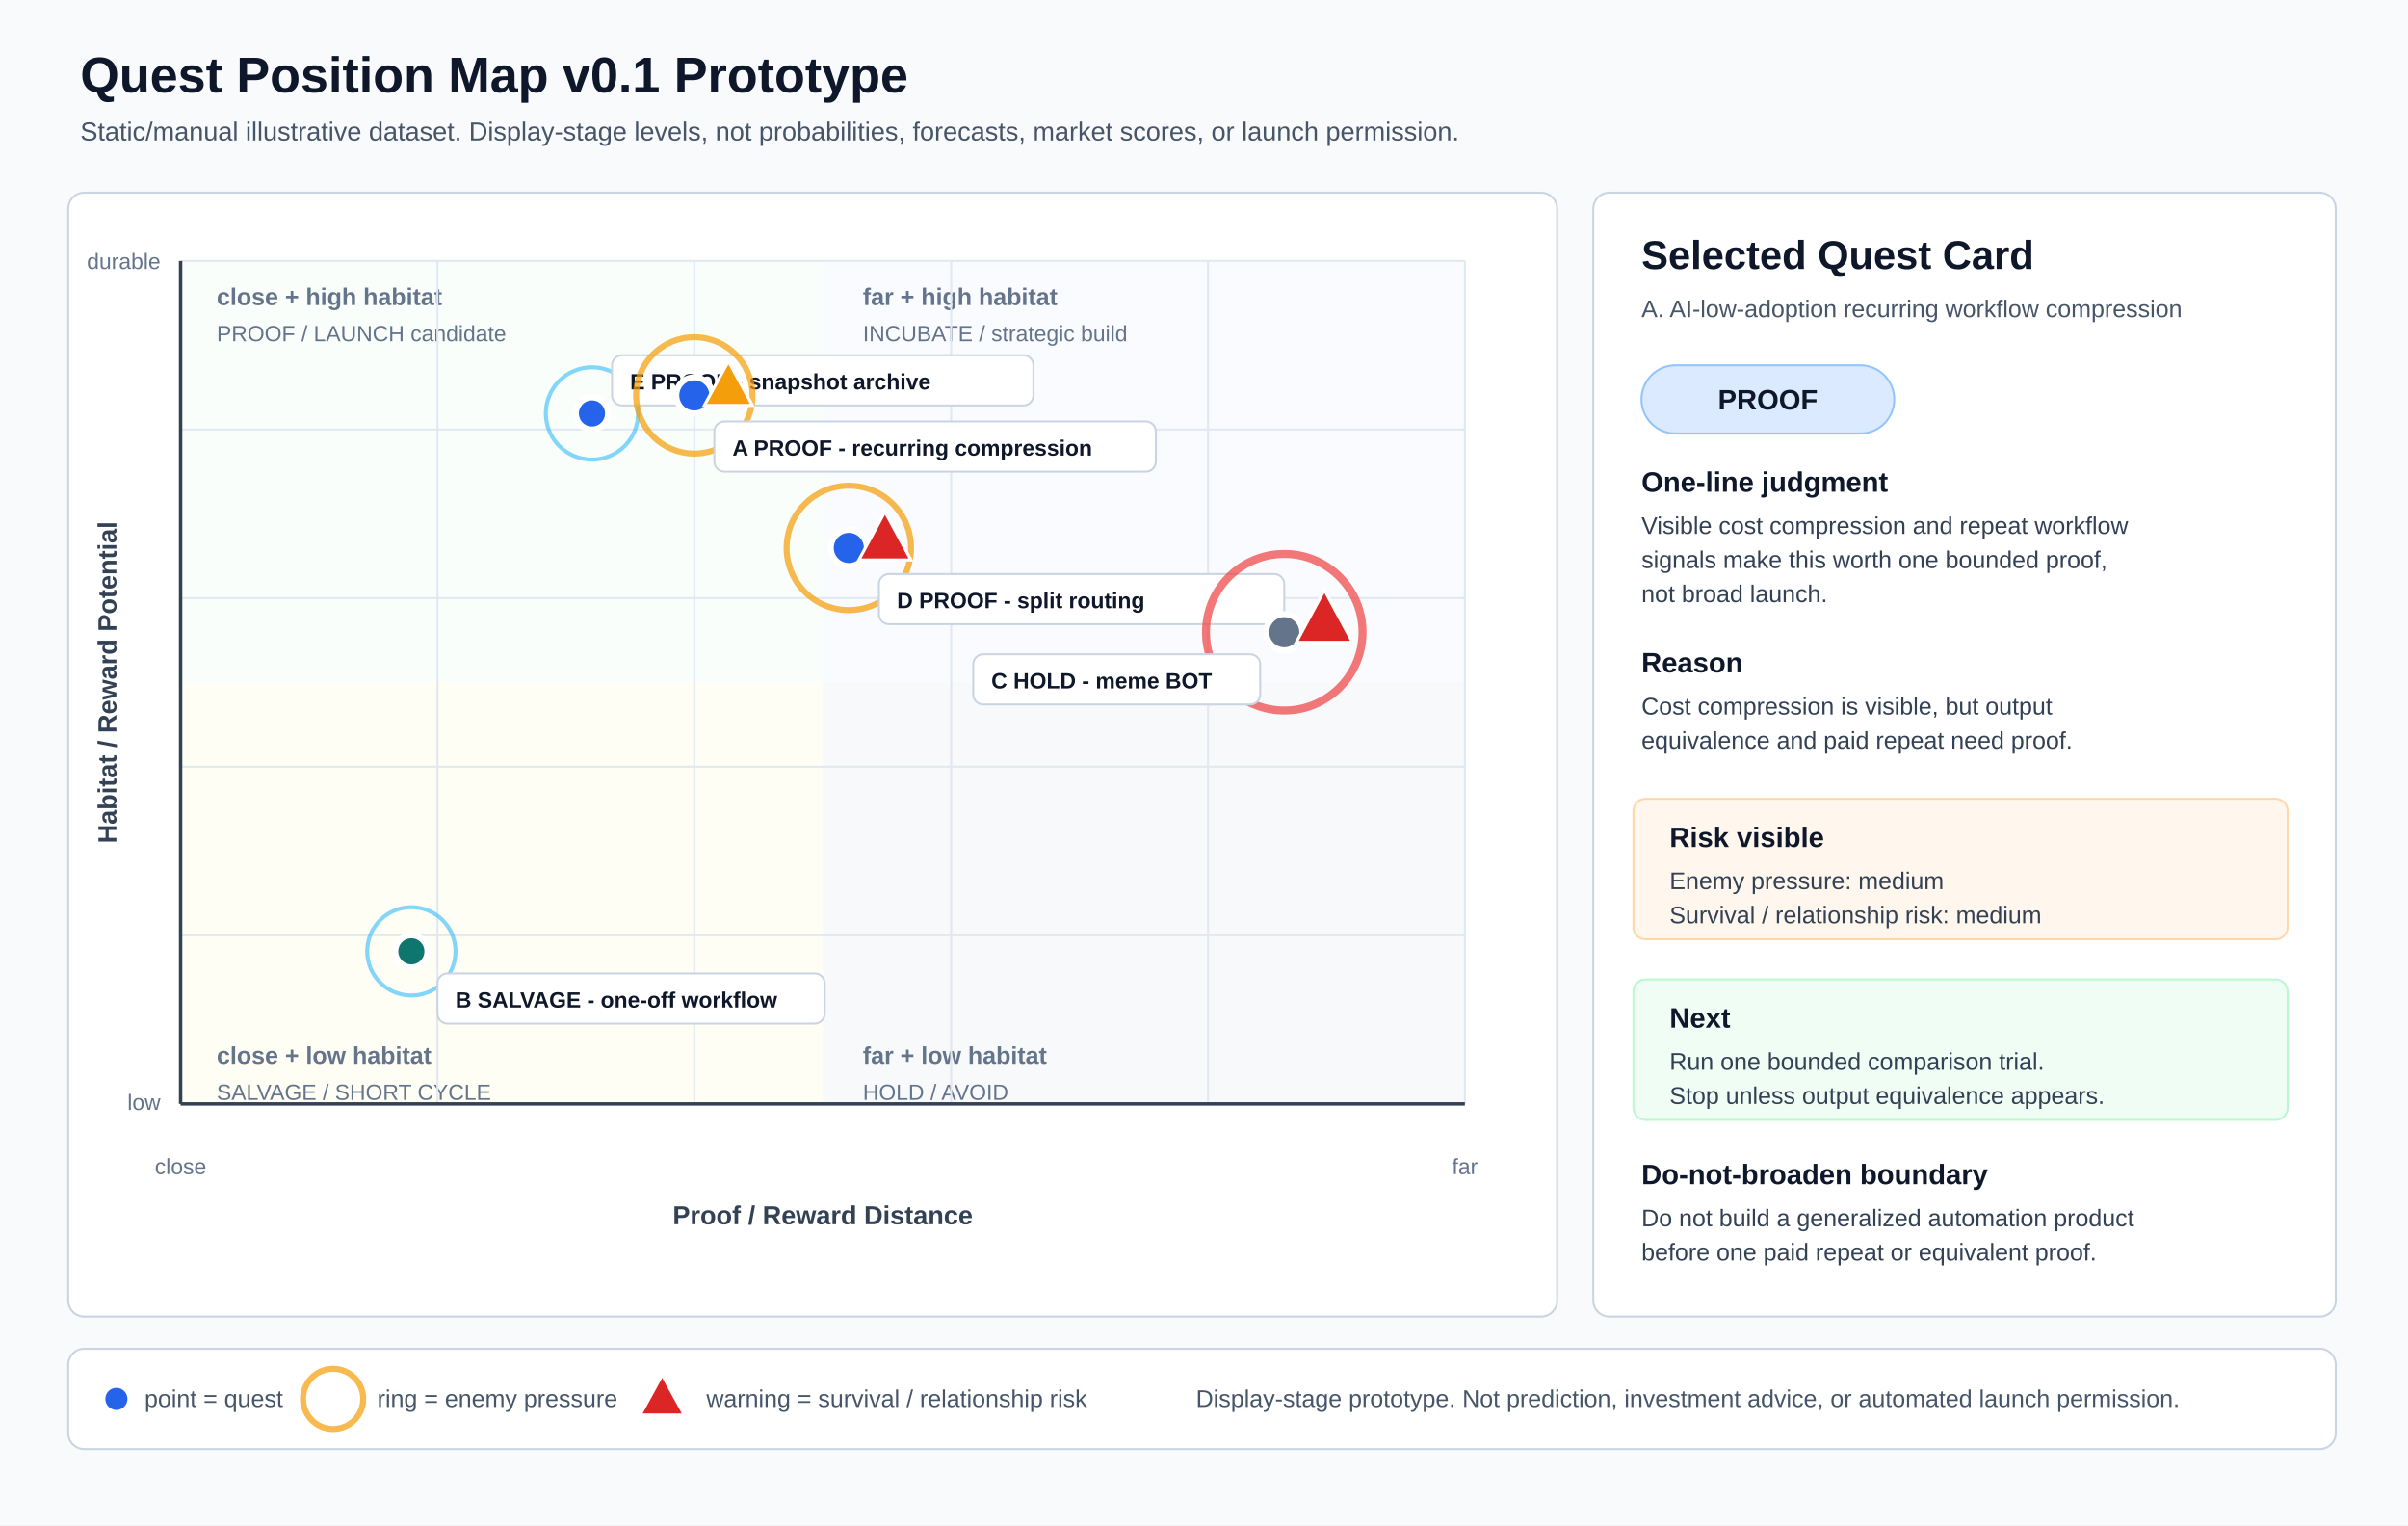
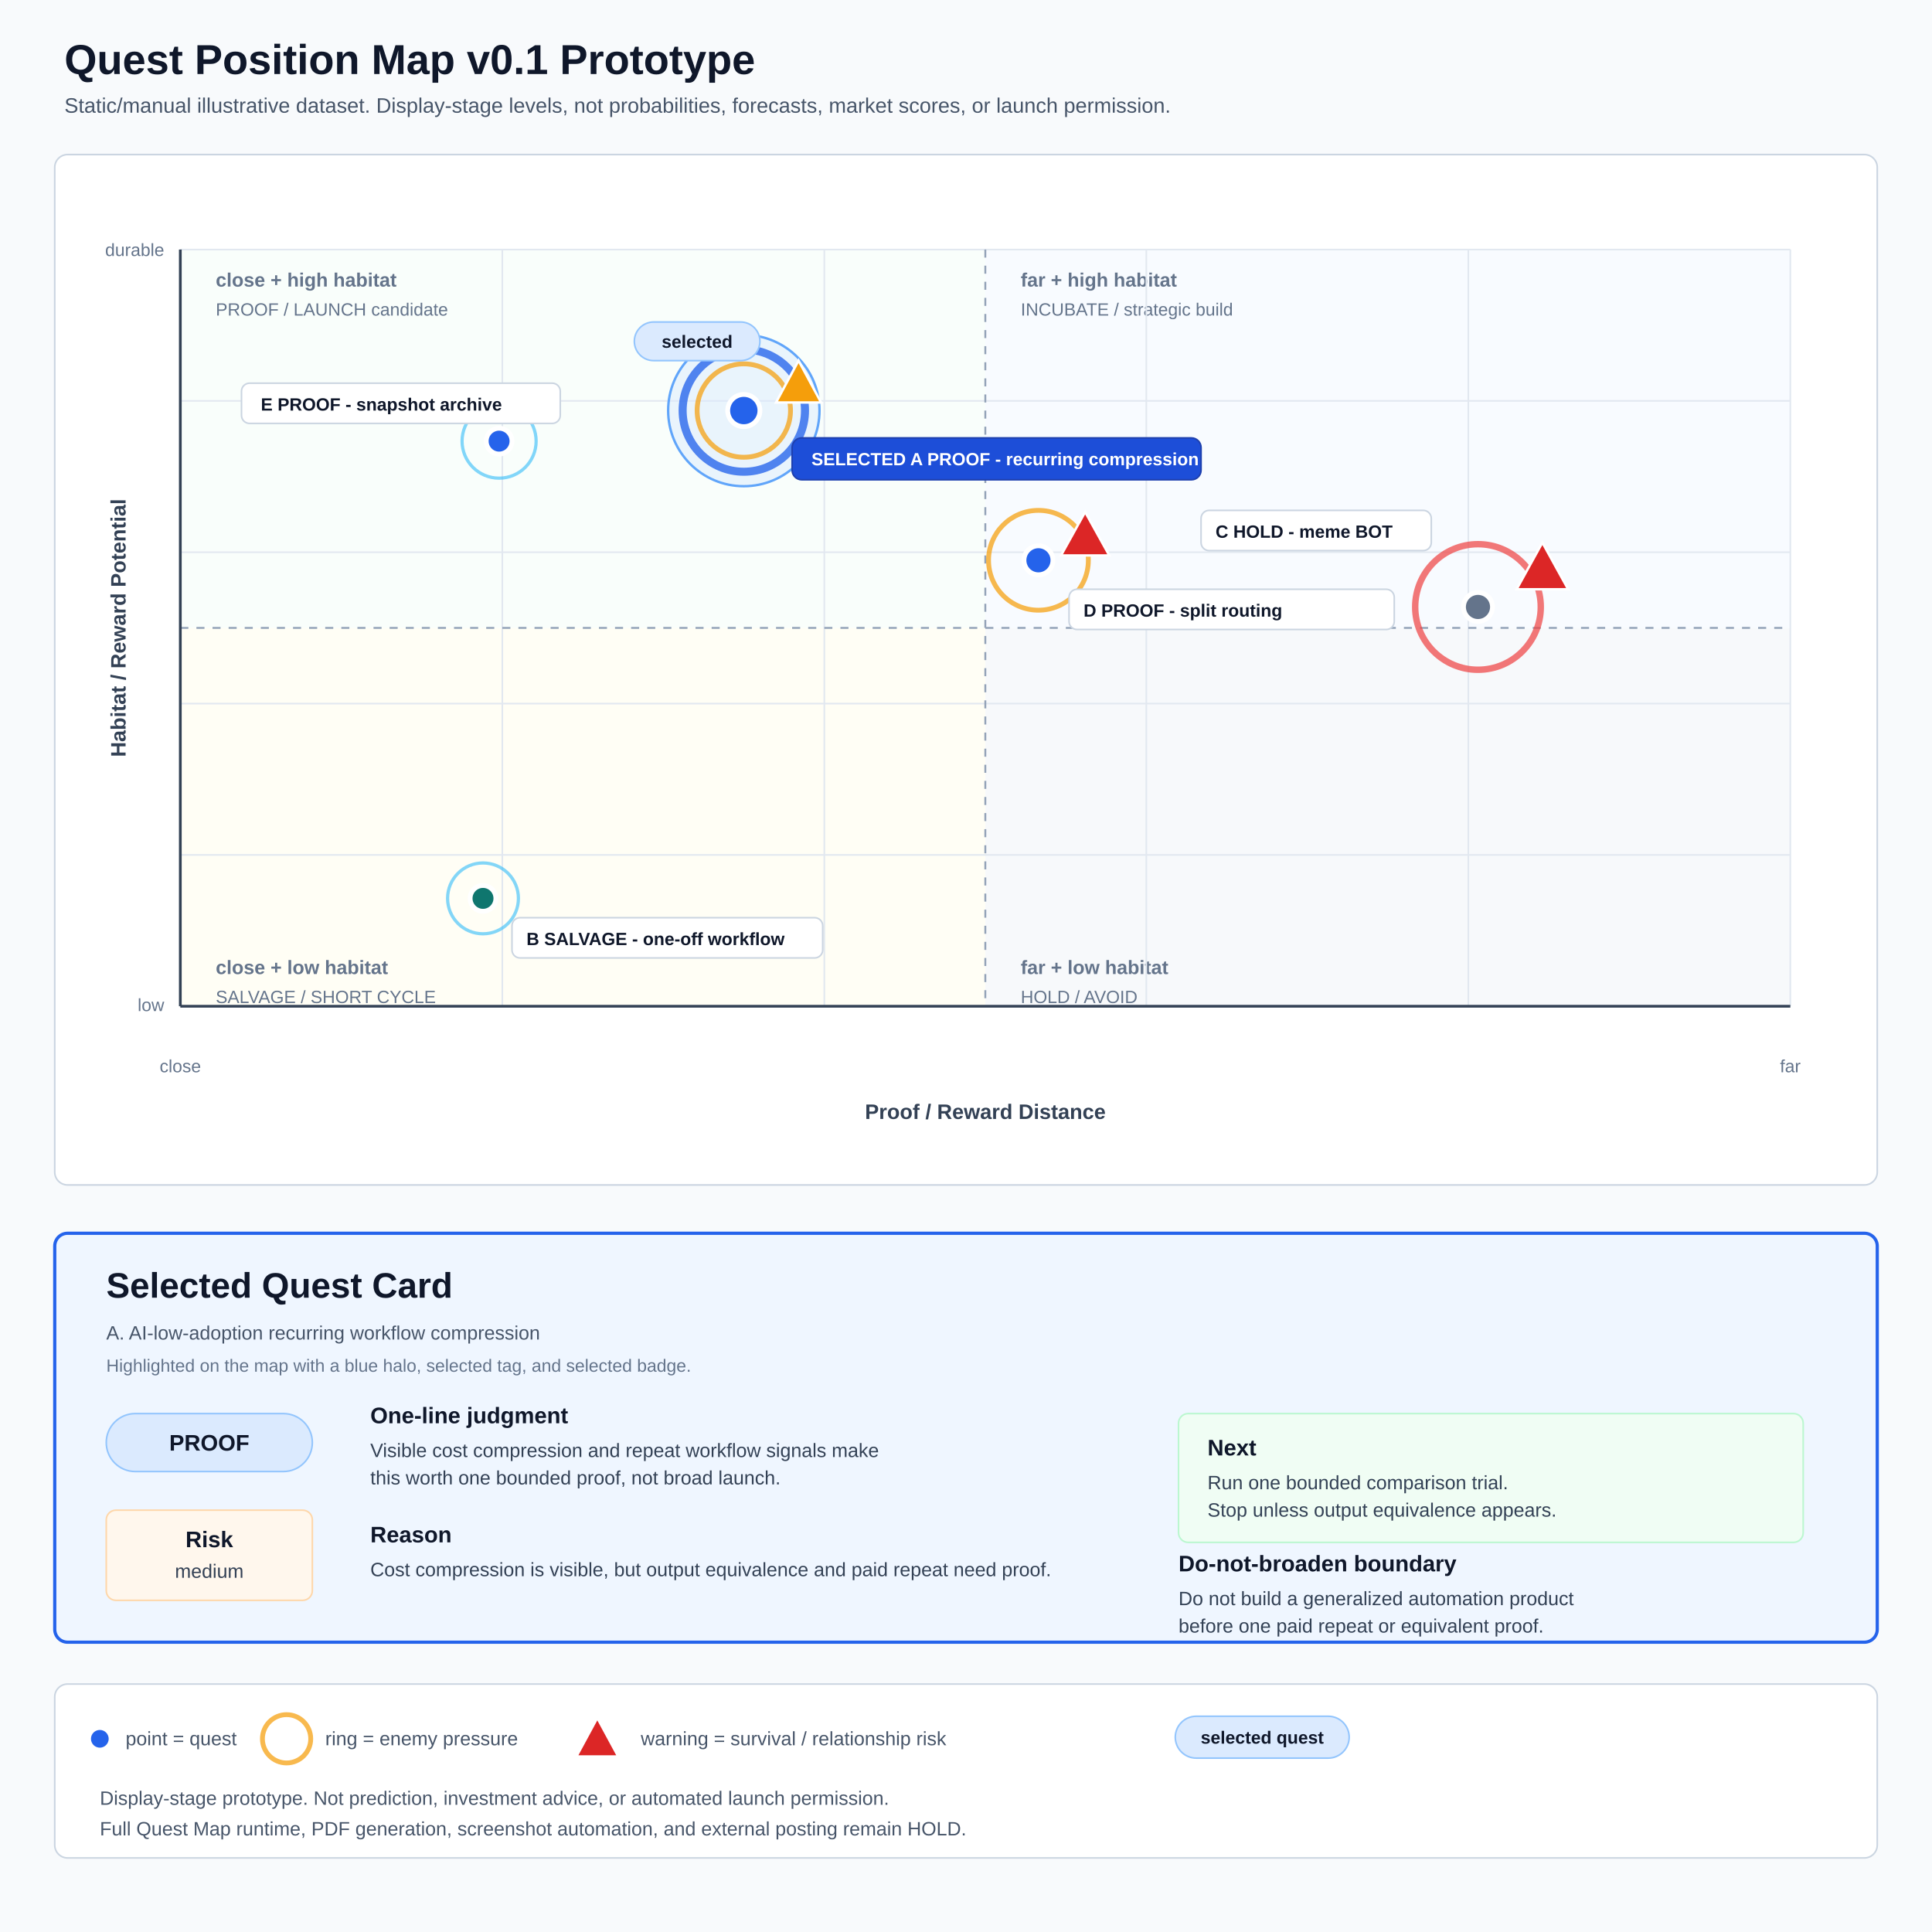
- <svg xmlns="http://www.w3.org/2000/svg" width="1200" height="760" viewBox="0 0 1200 760" role="img" aria-labelledby="title desc">
+ <svg xmlns="http://www.w3.org/2000/svg" width="1200" height="1200" viewBox="0 0 1200 1200" role="img" aria-labelledby="title desc">
  <style>
    .bg { fill: #f8fafc; }
    .panel { fill: #ffffff; stroke: #cbd5e1; stroke-width: 1; }
+     .selected-panel { fill: #eff6ff; stroke: #2563eb; stroke-width: 2; }
    .grid { stroke: #e2e8f0; stroke-width: 1; }
    .axis { stroke: #334155; stroke-width: 1.7; }
-     .title { fill: #0f172a; font-family: Arial, sans-serif; font-size: 25px; font-weight: 700; }
+     .midline { stroke: #94a3b8; stroke-width: 1.2; stroke-dasharray: 5 5; }
+     .title { fill: #0f172a; font-family: Arial, sans-serif; font-size: 26px; font-weight: 700; }
    .subtitle { fill: #475569; font-family: Arial, sans-serif; font-size: 13px; }
    .label { fill: #334155; font-family: Arial, sans-serif; font-size: 13px; font-weight: 700; }
    .small { fill: #475569; font-family: Arial, sans-serif; font-size: 12px; }
    .tiny { fill: #64748b; font-family: Arial, sans-serif; font-size: 11px; }
    .quad { fill: #64748b; font-family: Arial, sans-serif; font-size: 12px; font-weight: 700; }
    .ring-low { fill: none; stroke: #38bdf8; stroke-width: 2; stroke-opacity: 0.62; }
    .ring-med { fill: none; stroke: #f59e0b; stroke-width: 3; stroke-opacity: 0.72; }
    .ring-high { fill: none; stroke: #ef4444; stroke-width: 4; stroke-opacity: 0.72; }
+     .selected-halo { fill: none; stroke: #2563eb; stroke-width: 5; stroke-opacity: 0.78; }
+     .selected-glow { fill: #dbeafe; fill-opacity: 0.5; stroke: #60a5fa; stroke-width: 1.5; }
    .point { stroke: #ffffff; stroke-width: 3; }
    .proof { fill: #2563eb; }
    .hold { fill: #64748b; }
    .salvage { fill: #0f766e; }
    .tag { fill: #ffffff; stroke: #cbd5e1; stroke-width: 1; }
+     .tag-selected { fill: #1d4ed8; stroke: #1e40af; stroke-width: 1; }
    .tag-text { fill: #0f172a; font-family: Arial, sans-serif; font-size: 11px; font-weight: 700; }
+     .tag-selected-text { fill: #ffffff; font-family: Arial, sans-serif; font-size: 11px; font-weight: 700; }
    .warn-med { fill: #f59e0b; stroke: #ffffff; stroke-width: 1.5; }
    .warn-high { fill: #dc2626; stroke: #ffffff; stroke-width: 1.5; }
-     .card-title { fill: #0f172a; font-family: Arial, sans-serif; font-size: 20px; font-weight: 700; }
+     .card-title { fill: #0f172a; font-family: Arial, sans-serif; font-size: 22px; font-weight: 700; }
    .card-head { fill: #0f172a; font-family: Arial, sans-serif; font-size: 14px; font-weight: 700; }
    .card-text { fill: #334155; font-family: Arial, sans-serif; font-size: 12px; }
+     .card-muted { fill: #64748b; font-family: Arial, sans-serif; font-size: 11px; }
    .action-pill { fill: #dbeafe; stroke: #93c5fd; stroke-width: 1; }
    .risk-box { fill: #fff7ed; stroke: #fed7aa; stroke-width: 1; }
    .next-box { fill: #f0fdf4; stroke: #bbf7d0; stroke-width: 1; }
    .boundary { fill: #475569; font-family: Arial, sans-serif; font-size: 12px; }
  </style>
-   <rect class="bg" x="0" y="0" width="1200" height="760" />
+   <rect class="bg" x="0" y="0" width="1200" height="1200" />
  <text x="40" y="46" class="title">Quest Position Map v0.1 Prototype</text>
  <text x="40" y="70" class="subtitle">Static/manual illustrative dataset. Display-stage levels, not probabilities, forecasts, market scores, or launch permission.</text>
-   <rect class="panel" x="34" y="96" width="742" height="560" rx="8" />
-   <rect x="90" y="130" width="320" height="210" fill="#f0fdf4" fill-opacity="0.36" />
-   <rect x="410" y="130" width="320" height="210" fill="#eff6ff" fill-opacity="0.38" />
-   <rect x="90" y="340" width="320" height="210" fill="#fefce8" fill-opacity="0.46" />
-   <rect x="410" y="340" width="320" height="210" fill="#f1f5f9" fill-opacity="0.54" />
-   <text x="108" y="152" class="quad">close + high habitat</text>
-   <text x="108" y="170" class="tiny">PROOF / LAUNCH candidate</text>
-   <text x="430" y="152" class="quad">far + high habitat</text>
-   <text x="430" y="170" class="tiny">INCUBATE / strategic build</text>
-   <text x="108" y="530" class="quad">close + low habitat</text>
-   <text x="108" y="548" class="tiny">SALVAGE / SHORT CYCLE</text>
-   <text x="430" y="530" class="quad">far + low habitat</text>
-   <text x="430" y="548" class="tiny">HOLD / AVOID</text>
-   <line x1="90" y1="130" x2="90" y2="550" class="grid" />
-   <line x1="218" y1="130" x2="218" y2="550" class="grid" />
-   <line x1="346" y1="130" x2="346" y2="550" class="grid" />
-   <line x1="474" y1="130" x2="474" y2="550" class="grid" />
-   <line x1="602" y1="130" x2="602" y2="550" class="grid" />
-   <line x1="730" y1="130" x2="730" y2="550" class="grid" />
-   <line x1="90" y1="550" x2="730" y2="550" class="grid" />
-   <line x1="90" y1="466" x2="730" y2="466" class="grid" />
-   <line x1="90" y1="382" x2="730" y2="382" class="grid" />
-   <line x1="90" y1="298" x2="730" y2="298" class="grid" />
-   <line x1="90" y1="214" x2="730" y2="214" class="grid" />
-   <line x1="90" y1="130" x2="730" y2="130" class="grid" />
-   <line x1="90" y1="550" x2="730" y2="550" class="axis" />
-   <line x1="90" y1="130" x2="90" y2="550" class="axis" />
-   <text x="410" y="610" class="label" text-anchor="middle">Proof / Reward Distance</text>
-   <text x="90" y="585" class="tiny" text-anchor="middle">close</text>
-   <text x="730" y="585" class="tiny" text-anchor="middle">far</text>
-   <text transform="translate(58 340) rotate(-90)" class="label" text-anchor="middle">Habitat / Reward Potential</text>
-   <text x="80" y="553" class="tiny" text-anchor="end">low</text>
-   <text x="80" y="134" class="tiny" text-anchor="end">durable</text>
-   <circle cx="295" cy="206" r="23" class="ring-low" />
-   <circle cx="295" cy="206" r="8" class="point proof" />
-   <rect x="305" y="177" width="210" height="25" rx="5" class="tag" />
-   <text x="314" y="194" class="tag-text">E PROOF - snapshot archive</text>
-   <circle cx="346" cy="197" r="29" class="ring-med" />
-   <circle cx="346" cy="197" r="9" class="point proof" />
-   <polygon points="363,180 375,202 351,202" class="warn-med" />
-   <rect x="356" y="210" width="220" height="25" rx="5" class="tag" />
-   <text x="365" y="227" class="tag-text">A PROOF - recurring compression</text>
-   <circle cx="423" cy="273" r="31" class="ring-med" />
-   <circle cx="423" cy="273" r="9" class="point proof" />
-   <polygon points="441,255 454,279 428,279" class="warn-high" />
-   <rect x="438" y="286" width="202" height="25" rx="5" class="tag" />
-   <text x="447" y="303" class="tag-text">D PROOF - split routing</text>
-   <circle cx="640" cy="315" r="39" class="ring-high" />
-   <circle cx="640" cy="315" r="9" class="point hold" />
-   <polygon points="660,294 674,320 646,320" class="warn-high" />
-   <rect x="485" y="326" width="143" height="25" rx="5" class="tag" />
-   <text x="494" y="343" class="tag-text">C HOLD - meme BOT</text>
-   <circle cx="205" cy="474" r="22" class="ring-low" />
-   <circle cx="205" cy="474" r="8" class="point salvage" />
-   <rect x="218" y="485" width="193" height="25" rx="5" class="tag" />
-   <text x="227" y="502" class="tag-text">B SALVAGE - one-off workflow</text>
-   <rect class="panel" x="794" y="96" width="370" height="560" rx="8" />
-   <text x="818" y="134" class="card-title">Selected Quest Card</text>
-   <text x="818" y="158" class="small">A. AI-low-adoption recurring workflow compression</text>
-   <rect class="action-pill" x="818" y="182" width="126" height="34" rx="17" />
-   <text x="881" y="204" class="card-head" text-anchor="middle">PROOF</text>
-   <text x="818" y="245" class="card-head">One-line judgment</text>
-   <text x="818" y="266" class="card-text">Visible cost compression and repeat workflow</text>
-   <text x="818" y="283" class="card-text">signals make this worth one bounded proof,</text>
-   <text x="818" y="300" class="card-text">not broad launch.</text>
-   <text x="818" y="335" class="card-head">Reason</text>
-   <text x="818" y="356" class="card-text">Cost compression is visible, but output</text>
-   <text x="818" y="373" class="card-text">equivalence and paid repeat need proof.</text>
-   <rect class="risk-box" x="814" y="398" width="326" height="70" rx="6" />
-   <text x="832" y="422" class="card-head">Risk visible</text>
-   <text x="832" y="443" class="card-text">Enemy pressure: medium</text>
-   <text x="832" y="460" class="card-text">Survival / relationship risk: medium</text>
-   <rect class="next-box" x="814" y="488" width="326" height="70" rx="6" />
-   <text x="832" y="512" class="card-head">Next</text>
-   <text x="832" y="533" class="card-text">Run one bounded comparison trial.</text>
-   <text x="832" y="550" class="card-text">Stop unless output equivalence appears.</text>
-   <text x="818" y="590" class="card-head">Do-not-broaden boundary</text>
-   <text x="818" y="611" class="card-text">Do not build a generalized automation product</text>
-   <text x="818" y="628" class="card-text">before one paid repeat or equivalent proof.</text>
-   <rect class="panel" x="34" y="672" width="1130" height="50" rx="8" />
-   <circle cx="58" cy="697" r="7" class="point proof" />
-   <text x="72" y="701" class="small">point = quest</text>
-   <circle cx="166" cy="697" r="15" class="ring-med" />
-   <text x="188" y="701" class="small">ring = enemy pressure</text>
-   <polygon points="330,685 341,705 319,705" class="warn-high" />
-   <text x="352" y="701" class="small">warning = survival / relationship risk</text>
-   <text x="596" y="701" class="boundary">Display-stage prototype. Not prediction, investment advice, or automated launch permission.</text>
+   <rect class="panel" x="34" y="96" width="1132" height="640" rx="8" />
+   <rect x="112" y="155" width="500" height="235" fill="#f0fdf4" fill-opacity="0.38" />
+   <rect x="612" y="155" width="500" height="235" fill="#eff6ff" fill-opacity="0.4" />
+   <rect x="112" y="390" width="500" height="235" fill="#fefce8" fill-opacity="0.46" />
+   <rect x="612" y="390" width="500" height="235" fill="#f1f5f9" fill-opacity="0.54" />
+   <text x="134" y="178" class="quad">close + high habitat</text>
+   <text x="134" y="196" class="tiny">PROOF / LAUNCH candidate</text>
+   <text x="634" y="178" class="quad">far + high habitat</text>
+   <text x="634" y="196" class="tiny">INCUBATE / strategic build</text>
+   <text x="134" y="605" class="quad">close + low habitat</text>
+   <text x="134" y="623" class="tiny">SALVAGE / SHORT CYCLE</text>
+   <text x="634" y="605" class="quad">far + low habitat</text>
+   <text x="634" y="623" class="tiny">HOLD / AVOID</text>
+   <line x1="112" y1="155" x2="112" y2="625" class="grid" />
+   <line x1="312" y1="155" x2="312" y2="625" class="grid" />
+   <line x1="512" y1="155" x2="512" y2="625" class="grid" />
+   <line x1="712" y1="155" x2="712" y2="625" class="grid" />
+   <line x1="912" y1="155" x2="912" y2="625" class="grid" />
+   <line x1="1112" y1="155" x2="1112" y2="625" class="grid" />
+   <line x1="112" y1="625" x2="1112" y2="625" class="grid" />
+   <line x1="112" y1="531" x2="1112" y2="531" class="grid" />
+   <line x1="112" y1="437" x2="1112" y2="437" class="grid" />
+   <line x1="112" y1="343" x2="1112" y2="343" class="grid" />
+   <line x1="112" y1="249" x2="1112" y2="249" class="grid" />
+   <line x1="112" y1="155" x2="1112" y2="155" class="grid" />
+   <line x1="612" y1="155" x2="612" y2="625" class="midline" />
+   <line x1="112" y1="390" x2="1112" y2="390" class="midline" />
+   <line x1="112" y1="625" x2="1112" y2="625" class="axis" />
+   <line x1="112" y1="155" x2="112" y2="625" class="axis" />
+   <text x="612" y="695" class="label" text-anchor="middle">Proof / Reward Distance</text>
+   <text x="112" y="666" class="tiny" text-anchor="middle">close</text>
+   <text x="1112" y="666" class="tiny" text-anchor="middle">far</text>
+   <text transform="translate(78 390) rotate(-90)" class="label" text-anchor="middle">Habitat / Reward Potential</text>
+   <text x="102" y="628" class="tiny" text-anchor="end">low</text>
+   <text x="102" y="159" class="tiny" text-anchor="end">durable</text>
+   <circle cx="310" cy="274" r="23" class="ring-low" />
+   <circle cx="310" cy="274" r="8" class="point proof" />
+   <rect x="150" y="238" width="198" height="25" rx="5" class="tag" />
+   <text x="162" y="255" class="tag-text">E PROOF - snapshot archive</text>
+   <circle cx="462" cy="255" r="47" class="selected-glow" />
+   <circle cx="462" cy="255" r="38" class="selected-halo" />
+   <circle cx="462" cy="255" r="29" class="ring-med" />
+   <circle cx="462" cy="255" r="10" class="point proof" />
+   <polygon points="496,224 510,250 482,250" class="warn-med" />
+   <rect x="492" y="272" width="254" height="26" rx="6" class="tag-selected" />
+   <text x="504" y="289" class="tag-selected-text">SELECTED A PROOF - recurring compression</text>
+   <rect x="394" y="200" width="78" height="24" rx="12" class="action-pill" />
+   <text x="433" y="216" class="tag-text" text-anchor="middle">selected</text>
+   <circle cx="645" cy="348" r="31" class="ring-med" />
+   <circle cx="645" cy="348" r="9" class="point proof" />
+   <polygon points="674,318 689,345 659,345" class="warn-high" />
+   <rect x="664" y="366" width="202" height="25" rx="5" class="tag" />
+   <text x="673" y="383" class="tag-text">D PROOF - split routing</text>
+   <circle cx="918" cy="377" r="39" class="ring-high" />
+   <circle cx="918" cy="377" r="9" class="point hold" />
+   <polygon points="958,337 974,366 942,366" class="warn-high" />
+   <rect x="746" y="317" width="143" height="25" rx="5" class="tag" />
+   <text x="755" y="334" class="tag-text">C HOLD - meme BOT</text>
+   <circle cx="300" cy="558" r="22" class="ring-low" />
+   <circle cx="300" cy="558" r="8" class="point salvage" />
+   <rect x="318" y="570" width="193" height="25" rx="5" class="tag" />
+   <text x="327" y="587" class="tag-text">B SALVAGE - one-off workflow</text>
+   <rect class="selected-panel" x="34" y="766" width="1132" height="254" rx="8" />
+   <text x="66" y="806" class="card-title">Selected Quest Card</text>
+   <text x="66" y="832" class="small">A. AI-low-adoption recurring workflow compression</text>
+   <text x="66" y="852" class="card-muted">Highlighted on the map with a blue halo, selected tag, and selected badge.</text>
+   <rect class="action-pill" x="66" y="878" width="128" height="36" rx="18" />
+   <text x="130" y="901" class="card-head" text-anchor="middle">PROOF</text>
+   <text x="230" y="884" class="card-head">One-line judgment</text>
+   <text x="230" y="905" class="card-text">Visible cost compression and repeat workflow signals make</text>
+   <text x="230" y="922" class="card-text">this worth one bounded proof, not broad launch.</text>
+   <text x="230" y="958" class="card-head">Reason</text>
+   <text x="230" y="979" class="card-text">Cost compression is visible, but output equivalence and paid repeat need proof.</text>
+   <rect class="risk-box" x="66" y="938" width="128" height="56" rx="6" />
+   <text x="130" y="961" class="card-head" text-anchor="middle">Risk</text>
+   <text x="130" y="980" class="card-text" text-anchor="middle">medium</text>
+   <rect class="next-box" x="732" y="878" width="388" height="80" rx="6" />
+   <text x="750" y="904" class="card-head">Next</text>
+   <text x="750" y="925" class="card-text">Run one bounded comparison trial.</text>
+   <text x="750" y="942" class="card-text">Stop unless output equivalence appears.</text>
+   <text x="732" y="976" class="card-head">Do-not-broaden boundary</text>
+   <text x="732" y="997" class="card-text">Do not build a generalized automation product</text>
+   <text x="732" y="1014" class="card-text">before one paid repeat or equivalent proof.</text>
+   <rect class="panel" x="34" y="1046" width="1132" height="108" rx="8" />
+   <circle cx="62" cy="1080" r="7" class="point proof" />
+   <text x="78" y="1084" class="small">point = quest</text>
+   <circle cx="178" cy="1080" r="15" class="ring-med" />
+   <text x="202" y="1084" class="small">ring = enemy pressure</text>
+   <polygon points="371,1067 384,1091 358,1091" class="warn-high" />
+   <text x="398" y="1084" class="small">warning = survival / relationship risk</text>
+   <rect x="730" y="1066" width="108" height="26" rx="13" class="action-pill" />
+   <text x="784" y="1083" class="tag-text" text-anchor="middle">selected quest</text>
+   <text x="62" y="1121" class="boundary">Display-stage prototype. Not prediction, investment advice, or automated launch permission.</text>
+   <text x="62" y="1140" class="boundary">Full Quest Map runtime, PDF generation, screenshot automation, and external posting remain HOLD.</text>
</svg>
